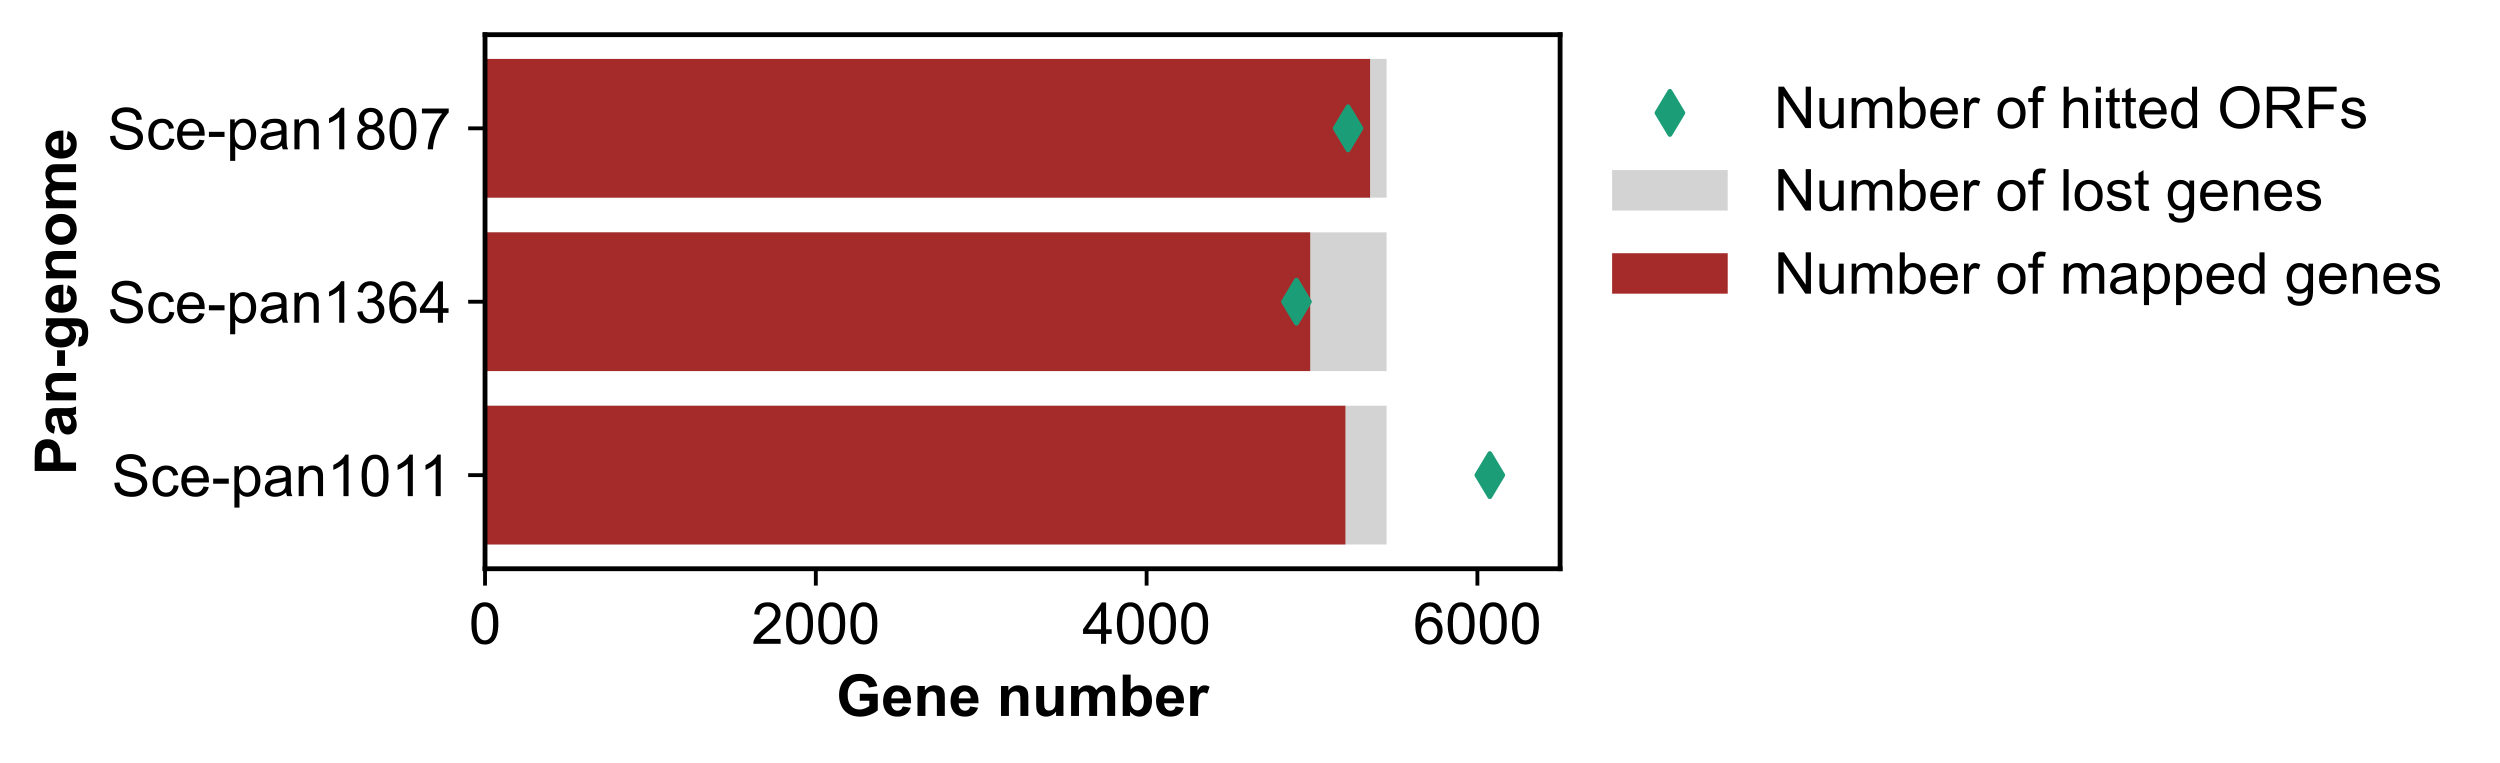
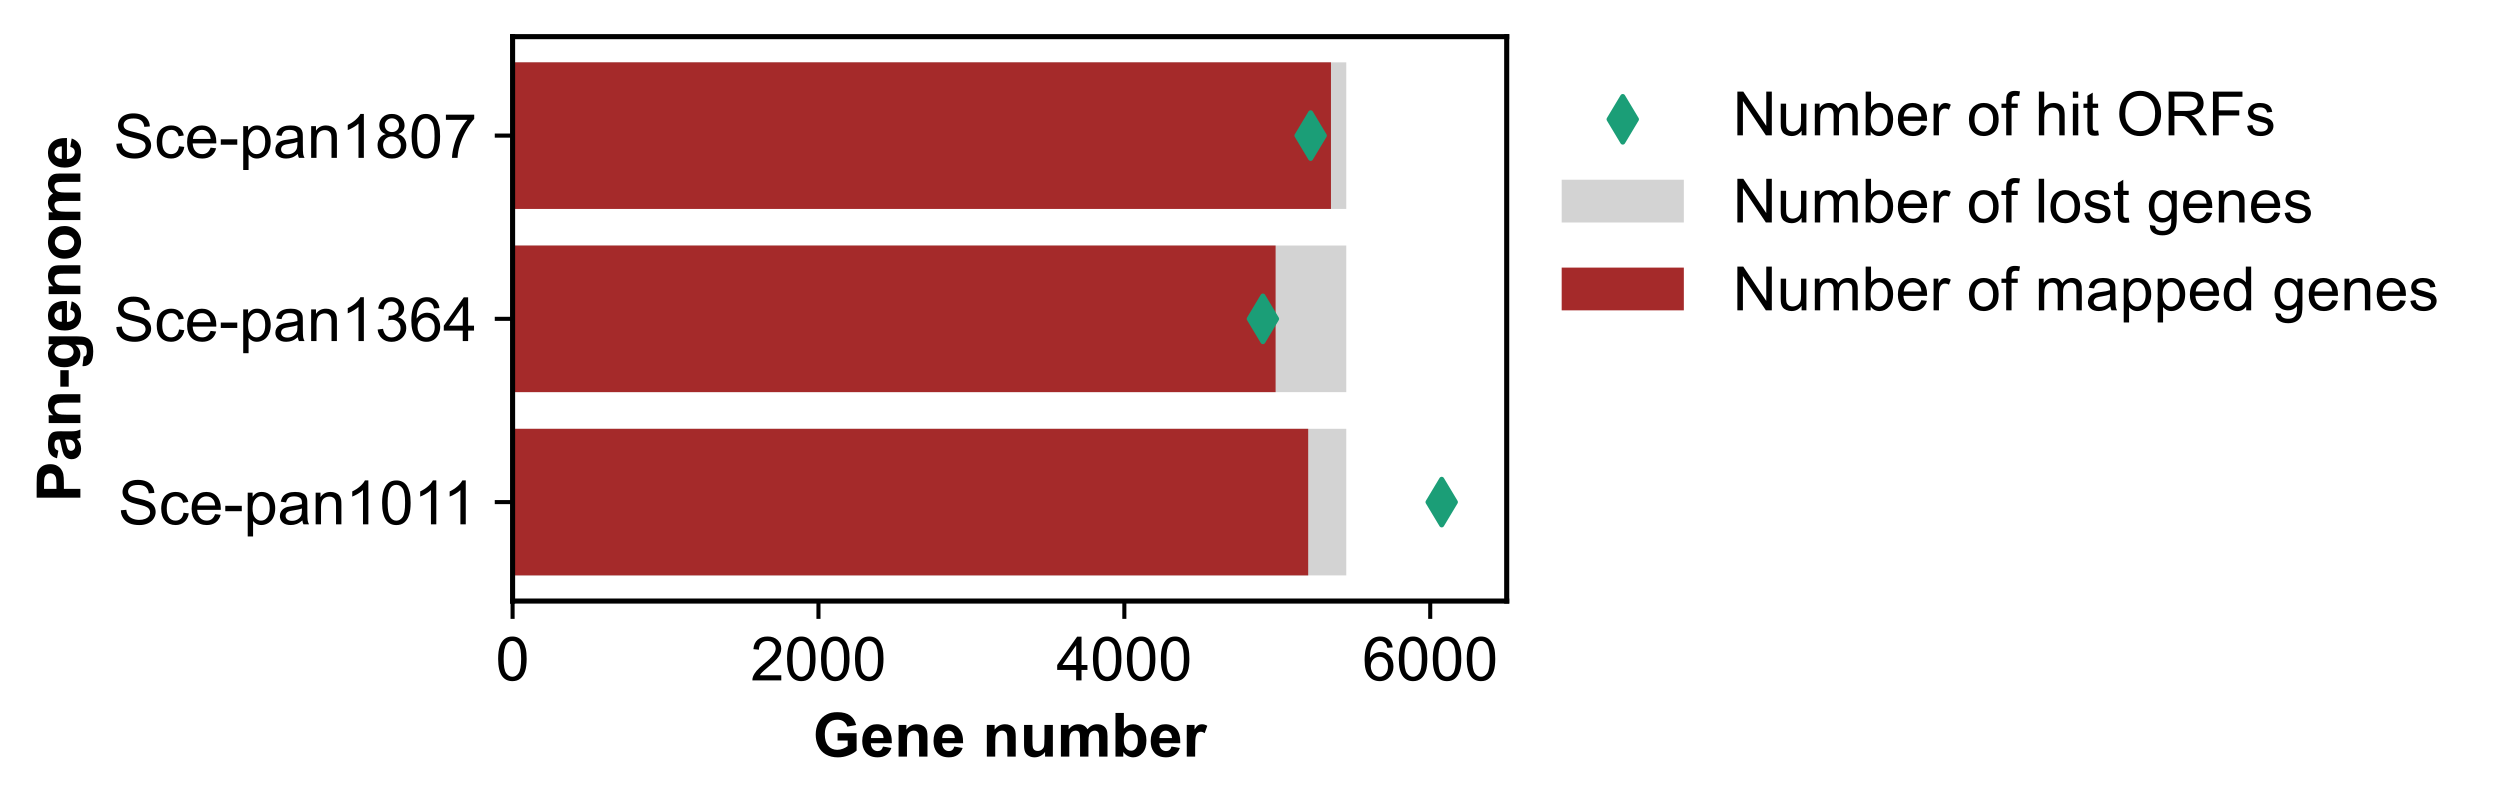
- <svg xmlns="http://www.w3.org/2000/svg" xmlns:xlink="http://www.w3.org/1999/xlink" width="519.039pt" height="158.212pt" viewBox="0 0 519.039 158.212" version="1.1">
+ <svg xmlns="http://www.w3.org/2000/svg" xmlns:xlink="http://www.w3.org/1999/xlink" width="491.139pt" height="158.212pt" viewBox="0 0 491.139 158.212" version="1.1">
  <defs>
    <style type="text/css">*{stroke-linejoin: round; stroke-linecap: butt}</style>
  </defs>
  <g id="figure_1">
    <g id="patch_1">
-       <path d="M 0 158.212  L 519.039 158.212  L 519.039 0  L 0 0  L 0 158.212  z " style="fill: none" />
+       <path d="M 0 158.212  L 491.139 158.212  L 491.139 0  L 0 0  L 0 158.212  z " style="fill: none" />
    </g>
    <g id="axes_1">
      <g id="patch_2">
-         <path d="M 100.7 118.08  L 323.9 118.08  L 323.9 7.2  L 100.7 7.2  L 100.7 118.08  z " style="fill: none" />
+         <path d="M 100.7 118.08  L 296 118.08  L 296 7.2  L 100.7 7.2  L 100.7 118.08  z " style="fill: none" />
      </g>
      <g id="patch_3">
-         <path d="M 100.7 113.04  L 287.879 113.04  L 287.879 84.24  L 100.7 84.24  z " clip-path="url(#p0bbf5c381b)" style="fill: #d3d3d3" />
+         <path d="M 100.7 113.04  L 264.482 113.04  L 264.482 84.24  L 100.7 84.24  z " clip-path="url(#pc716ee8947)" style="fill: #d3d3d3" />
      </g>
      <g id="patch_4">
-         <path d="M 100.7 77.04  L 287.879 77.04  L 287.879 48.24  L 100.7 48.24  z " clip-path="url(#p0bbf5c381b)" style="fill: #d3d3d3" />
+         <path d="M 100.7 77.04  L 264.482 77.04  L 264.482 48.24  L 100.7 48.24  z " clip-path="url(#pc716ee8947)" style="fill: #d3d3d3" />
      </g>
      <g id="patch_5">
-         <path d="M 100.7 41.04  L 287.879 41.04  L 287.879 12.24  L 100.7 12.24  z " clip-path="url(#p0bbf5c381b)" style="fill: #d3d3d3" />
+         <path d="M 100.7 41.04  L 264.482 41.04  L 264.482 12.24  L 100.7 12.24  z " clip-path="url(#pc716ee8947)" style="fill: #d3d3d3" />
      </g>
      <g id="patch_6">
-         <path d="M 100.7 113.04  L 279.329 113.04  L 279.329 84.24  L 100.7 84.24  z " clip-path="url(#p0bbf5c381b)" style="fill: #a52a2a" />
+         <path d="M 100.7 113.04  L 257 113.04  L 257 84.24  L 100.7 84.24  z " clip-path="url(#pc716ee8947)" style="fill: #a52a2a" />
      </g>
      <g id="patch_7">
-         <path d="M 100.7 77.04  L 272.015 77.04  L 272.015 48.24  L 100.7 48.24  z " clip-path="url(#p0bbf5c381b)" style="fill: #a52a2a" />
+         <path d="M 100.7 77.04  L 250.6 77.04  L 250.6 48.24  L 100.7 48.24  z " clip-path="url(#pc716ee8947)" style="fill: #a52a2a" />
      </g>
      <g id="patch_8">
-         <path d="M 100.7 41.04  L 284.445 41.04  L 284.445 12.24  L 100.7 12.24  z " clip-path="url(#p0bbf5c381b)" style="fill: #a52a2a" />
+         <path d="M 100.7 41.04  L 261.477 41.04  L 261.477 12.24  L 100.7 12.24  z " clip-path="url(#pc716ee8947)" style="fill: #a52a2a" />
      </g>
      <g id="PathCollection_1">
        <defs>
-           <path id="m06b0d32f75" d="M 0 4.472  L 2.683 0  L 0 -4.472  L -2.683 0  z " style="stroke: #1b9e77" />
+           <path id="ma9fddcd33e" d="M 0 4.472  L 2.683 0  L 0 -4.472  L -2.683 0  z " style="stroke: #1b9e77" />
        </defs>
-         <g clip-path="url(#p0bbf5c381b)">
-           <use xlink:href="#m06b0d32f75" x="309.306" y="98.64" style="fill: #1b9e77; stroke: #1b9e77" />
-           <use xlink:href="#m06b0d32f75" x="269.164" y="62.64" style="fill: #1b9e77; stroke: #1b9e77" />
-           <use xlink:href="#m06b0d32f75" x="279.878" y="26.64" style="fill: #1b9e77; stroke: #1b9e77" />
+         <g clip-path="url(#pc716ee8947)">
+           <use xlink:href="#ma9fddcd33e" x="283.23" y="98.64" style="fill: #1b9e77; stroke: #1b9e77" />
+           <use xlink:href="#ma9fddcd33e" x="248.106" y="62.64" style="fill: #1b9e77; stroke: #1b9e77" />
+           <use xlink:href="#ma9fddcd33e" x="257.481" y="26.64" style="fill: #1b9e77; stroke: #1b9e77" />
        </g>
      </g>
      <g id="matplotlib.axis_1">
        <g id="xtick_1">
          <g id="line2d_1">
            <defs>
-               <path id="m93f9a1adb8" d="M 0 0  L 0 3.5  " style="stroke: #000000; stroke-width: 0.8" />
-             </defs>
-             <g>
-               <use xlink:href="#m93f9a1adb8" x="100.7" y="118.08" style="stroke: #000000; stroke-width: 0.8" />
+               <path id="mc60a7d3831" d="M 0 0  L 0 3.5  " style="stroke: #000000; stroke-width: 0.8" />
+             </defs>
+             <g>
+               <use xlink:href="#mc60a7d3831" x="100.7" y="118.08" style="stroke: #000000; stroke-width: 0.8" />
            </g>
          </g>
          <g id="text_1">
            <g transform="translate(97.36344 133.6694) scale(0.12 -0.12)">
              <defs>
                <path id="ArialMT-30" d="M 266 2259  Q 266 3072 433 3567  Q 600 4063 929 4331  Q 1259 4600 1759 4600  Q 2128 4600 2406 4451  Q 2684 4303 2865 4023  Q 3047 3744 3150 3342  Q 3253 2941 3253 2259  Q 3253 1453 3087 958  Q 2922 463 2592 192  Q 2263 -78 1759 -78  Q 1097 -78 719 397  Q 266 969 266 2259  z M 844 2259  Q 844 1131 1108 757  Q 1372 384 1759 384  Q 2147 384 2411 759  Q 2675 1134 2675 2259  Q 2675 3391 2411 3762  Q 2147 4134 1753 4134  Q 1366 4134 1134 3806  Q 844 3388 844 2259  z " transform="scale(0.015625)" />
              </defs>
              <use xlink:href="#ArialMT-30" />
            </g>
          </g>
        </g>
        <g id="xtick_2">
          <g id="line2d_2">
            <g>
-               <use xlink:href="#m93f9a1adb8" x="169.377" y="118.08" style="stroke: #000000; stroke-width: 0.8" />
+               <use xlink:href="#mc60a7d3831" x="160.792" y="118.08" style="stroke: #000000; stroke-width: 0.8" />
            </g>
          </g>
          <g id="text_2">
-             <g transform="translate(156.0307 133.6694) scale(0.12 -0.12)">
+             <g transform="translate(147.4461 133.6694) scale(0.12 -0.12)">
              <defs>
                <path id="ArialMT-32" d="M 3222 541  L 3222 0  L 194 0  Q 188 203 259 391  Q 375 700 629 1000  Q 884 1300 1366 1694  Q 2113 2306 2375 2664  Q 2638 3022 2638 3341  Q 2638 3675 2398 3904  Q 2159 4134 1775 4134  Q 1369 4134 1125 3890  Q 881 3647 878 3216  L 300 3275  Q 359 3922 746 4261  Q 1134 4600 1788 4600  Q 2447 4600 2831 4234  Q 3216 3869 3216 3328  Q 3216 3053 3103 2787  Q 2991 2522 2730 2228  Q 2469 1934 1863 1422  Q 1356 997 1212 845  Q 1069 694 975 541  L 3222 541  z " transform="scale(0.015625)" />
              </defs>
              <use xlink:href="#ArialMT-32" />
              <use xlink:href="#ArialMT-30" x="55.615" />
              <use xlink:href="#ArialMT-30" x="111.23" />
              <use xlink:href="#ArialMT-30" x="166.846" />
            </g>
          </g>
        </g>
        <g id="xtick_3">
          <g id="line2d_3">
            <g>
-               <use xlink:href="#m93f9a1adb8" x="238.054" y="118.08" style="stroke: #000000; stroke-width: 0.8" />
+               <use xlink:href="#mc60a7d3831" x="220.885" y="118.08" style="stroke: #000000; stroke-width: 0.8" />
            </g>
          </g>
          <g id="text_3">
-             <g transform="translate(224.7076 133.6694) scale(0.12 -0.12)">
+             <g transform="translate(207.5384 133.6694) scale(0.12 -0.12)">
              <defs>
                <path id="ArialMT-34" d="M 2069 0  L 2069 1097  L 81 1097  L 81 1613  L 2172 4581  L 2631 4581  L 2631 1613  L 3250 1613  L 3250 1097  L 2631 1097  L 2631 0  L 2069 0  z M 2069 1613  L 2069 3678  L 634 1613  L 2069 1613  z " transform="scale(0.015625)" />
              </defs>
              <use xlink:href="#ArialMT-34" />
              <use xlink:href="#ArialMT-30" x="55.615" />
              <use xlink:href="#ArialMT-30" x="111.23" />
              <use xlink:href="#ArialMT-30" x="166.846" />
            </g>
          </g>
        </g>
        <g id="xtick_4">
          <g id="line2d_4">
            <g>
-               <use xlink:href="#m93f9a1adb8" x="306.731" y="118.08" style="stroke: #000000; stroke-width: 0.8" />
+               <use xlink:href="#mc60a7d3831" x="280.977" y="118.08" style="stroke: #000000; stroke-width: 0.8" />
            </g>
          </g>
          <g id="text_4">
-             <g transform="translate(293.3845 133.6694) scale(0.12 -0.12)">
+             <g transform="translate(267.6307 133.6694) scale(0.12 -0.12)">
              <defs>
                <path id="ArialMT-36" d="M 3184 3459  L 2625 3416  Q 2550 3747 2413 3897  Q 2184 4138 1850 4138  Q 1581 4138 1378 3988  Q 1113 3794 959 3422  Q 806 3050 800 2363  Q 1003 2672 1297 2822  Q 1591 2972 1913 2972  Q 2475 2972 2870 2558  Q 3266 2144 3266 1488  Q 3266 1056 3080 686  Q 2894 316 2569 119  Q 2244 -78 1831 -78  Q 1128 -78 684 439  Q 241 956 241 2144  Q 241 3472 731 4075  Q 1159 4600 1884 4600  Q 2425 4600 2770 4297  Q 3116 3994 3184 3459  z M 888 1484  Q 888 1194 1011 928  Q 1134 663 1356 523  Q 1578 384 1822 384  Q 2178 384 2434 671  Q 2691 959 2691 1453  Q 2691 1928 2437 2201  Q 2184 2475 1800 2475  Q 1419 2475 1153 2201  Q 888 1928 888 1484  z " transform="scale(0.015625)" />
              </defs>
              <use xlink:href="#ArialMT-36" />
              <use xlink:href="#ArialMT-30" x="55.615" />
              <use xlink:href="#ArialMT-30" x="111.23" />
              <use xlink:href="#ArialMT-30" x="166.846" />
            </g>
          </g>
        </g>
        <g id="text_5">
-           <g transform="translate(173.6272 148.6438) scale(0.12 -0.12)">
+           <g transform="translate(159.6772 148.6438) scale(0.12 -0.12)">
            <defs>
              <path id="Arial-BoldMT-47" d="M 2597 1684  L 2597 2456  L 4591 2456  L 4591 631  Q 4300 350 3748 136  Q 3197 -78 2631 -78  Q 1913 -78 1378 223  Q 844 525 575 1086  Q 306 1647 306 2306  Q 306 3022 606 3578  Q 906 4134 1484 4431  Q 1925 4659 2581 4659  Q 3434 4659 3914 4301  Q 4394 3944 4531 3313  L 3613 3141  Q 3516 3478 3248 3673  Q 2981 3869 2581 3869  Q 1975 3869 1617 3484  Q 1259 3100 1259 2344  Q 1259 1528 1621 1120  Q 1984 713 2572 713  Q 2863 713 3155 827  Q 3447 941 3656 1103  L 3656 1684  L 2597 1684  z " transform="scale(0.015625)" />
              <path id="Arial-BoldMT-65" d="M 2381 1056  L 3256 909  Q 3088 428 2723 176  Q 2359 -75 1813 -75  Q 947 -75 531 491  Q 203 944 203 1634  Q 203 2459 634 2926  Q 1066 3394 1725 3394  Q 2466 3394 2894 2905  Q 3322 2416 3303 1406  L 1103 1406  Q 1113 1016 1316 798  Q 1519 581 1822 581  Q 2028 581 2168 693  Q 2309 806 2381 1056  z M 2431 1944  Q 2422 2325 2234 2523  Q 2047 2722 1778 2722  Q 1491 2722 1303 2513  Q 1116 2303 1119 1944  L 2431 1944  z " transform="scale(0.015625)" />
              <path id="Arial-BoldMT-6e" d="M 3478 0  L 2600 0  L 2600 1694  Q 2600 2231 2544 2389  Q 2488 2547 2361 2634  Q 2234 2722 2056 2722  Q 1828 2722 1647 2597  Q 1466 2472 1398 2265  Q 1331 2059 1331 1503  L 1331 0  L 453 0  L 453 3319  L 1269 3319  L 1269 2831  Q 1703 3394 2363 3394  Q 2653 3394 2893 3289  Q 3134 3184 3257 3021  Q 3381 2859 3429 2653  Q 3478 2447 3478 2063  L 3478 0  z " transform="scale(0.015625)" />
              <path id="Arial-BoldMT-20" transform="scale(0.015625)" />
              <path id="Arial-BoldMT-75" d="M 2644 0  L 2644 497  Q 2463 231 2167 78  Q 1872 -75 1544 -75  Q 1209 -75 943 72  Q 678 219 559 484  Q 441 750 441 1219  L 441 3319  L 1319 3319  L 1319 1794  Q 1319 1094 1367 936  Q 1416 778 1544 686  Q 1672 594 1869 594  Q 2094 594 2272 717  Q 2450 841 2515 1023  Q 2581 1206 2581 1919  L 2581 3319  L 3459 3319  L 3459 0  L 2644 0  z " transform="scale(0.015625)" />
              <path id="Arial-BoldMT-6d" d="M 394 3319  L 1203 3319  L 1203 2866  Q 1638 3394 2238 3394  Q 2556 3394 2790 3262  Q 3025 3131 3175 2866  Q 3394 3131 3647 3262  Q 3900 3394 4188 3394  Q 4553 3394 4806 3245  Q 5059 3097 5184 2809  Q 5275 2597 5275 2122  L 5275 0  L 4397 0  L 4397 1897  Q 4397 2391 4306 2534  Q 4184 2722 3931 2722  Q 3747 2722 3584 2609  Q 3422 2497 3350 2280  Q 3278 2063 3278 1594  L 3278 0  L 2400 0  L 2400 1819  Q 2400 2303 2353 2443  Q 2306 2584 2207 2653  Q 2109 2722 1941 2722  Q 1738 2722 1575 2612  Q 1413 2503 1342 2297  Q 1272 2091 1272 1613  L 1272 0  L 394 0  L 394 3319  z " transform="scale(0.015625)" />
              <path id="Arial-BoldMT-62" d="M 422 0  L 422 4581  L 1300 4581  L 1300 2931  Q 1706 3394 2263 3394  Q 2869 3394 3266 2955  Q 3663 2516 3663 1694  Q 3663 844 3258 384  Q 2853 -75 2275 -75  Q 1991 -75 1714 67  Q 1438 209 1238 488  L 1238 0  L 422 0  z M 1294 1731  Q 1294 1216 1456 969  Q 1684 619 2063 619  Q 2353 619 2558 867  Q 2763 1116 2763 1650  Q 2763 2219 2556 2470  Q 2350 2722 2028 2722  Q 1713 2722 1503 2476  Q 1294 2231 1294 1731  z " transform="scale(0.015625)" />
              <path id="Arial-BoldMT-72" d="M 1300 0  L 422 0  L 422 3319  L 1238 3319  L 1238 2847  Q 1447 3181 1614 3287  Q 1781 3394 1994 3394  Q 2294 3394 2572 3228  L 2300 2463  Q 2078 2606 1888 2606  Q 1703 2606 1575 2504  Q 1447 2403 1373 2137  Q 1300 1872 1300 1025  L 1300 0  z " transform="scale(0.015625)" />
            </defs>
            <use xlink:href="#Arial-BoldMT-47" />
            <use xlink:href="#Arial-BoldMT-65" x="77.783" />
            <use xlink:href="#Arial-BoldMT-6e" x="133.398" />
            <use xlink:href="#Arial-BoldMT-65" x="194.482" />
            <use xlink:href="#Arial-BoldMT-20" x="250.098" />
            <use xlink:href="#Arial-BoldMT-6e" x="277.881" />
            <use xlink:href="#Arial-BoldMT-75" x="338.965" />
            <use xlink:href="#Arial-BoldMT-6d" x="400.049" />
            <use xlink:href="#Arial-BoldMT-62" x="488.965" />
            <use xlink:href="#Arial-BoldMT-65" x="550.049" />
            <use xlink:href="#Arial-BoldMT-72" x="605.664" />
          </g>
        </g>
      </g>
      <g id="matplotlib.axis_2">
        <g id="ytick_1">
          <g id="line2d_5">
            <defs>
-               <path id="m683a2a1d9f" d="M 0 0  L -3.5 0  " style="stroke: #000000; stroke-width: 0.8" />
-             </defs>
-             <g>
-               <use xlink:href="#m683a2a1d9f" x="100.7" y="98.64" style="stroke: #000000; stroke-width: 0.8" />
+               <path id="m2c10c59f82" d="M 0 0  L -3.5 0  " style="stroke: #000000; stroke-width: 0.8" />
+             </defs>
+             <g>
+               <use xlink:href="#m2c10c59f82" x="100.7" y="98.64" style="stroke: #000000; stroke-width: 0.8" />
            </g>
          </g>
          <g id="text_6">
            <g transform="translate(23.2 103.0078) scale(0.12 -0.12)">
              <defs>
                <path id="ArialMT-53" d="M 288 1472  L 859 1522  Q 900 1178 1048 958  Q 1197 738 1509 602  Q 1822 466 2213 466  Q 2559 466 2825 569  Q 3091 672 3220 851  Q 3350 1031 3350 1244  Q 3350 1459 3225 1620  Q 3100 1781 2813 1891  Q 2628 1963 1997 2114  Q 1366 2266 1113 2400  Q 784 2572 623 2826  Q 463 3081 463 3397  Q 463 3744 659 4045  Q 856 4347 1234 4503  Q 1613 4659 2075 4659  Q 2584 4659 2973 4495  Q 3363 4331 3572 4012  Q 3781 3694 3797 3291  L 3216 3247  Q 3169 3681 2898 3903  Q 2628 4125 2100 4125  Q 1550 4125 1298 3923  Q 1047 3722 1047 3438  Q 1047 3191 1225 3031  Q 1400 2872 2139 2705  Q 2878 2538 3153 2413  Q 3553 2228 3743 1945  Q 3934 1663 3934 1294  Q 3934 928 3725 604  Q 3516 281 3123 101  Q 2731 -78 2241 -78  Q 1619 -78 1198 103  Q 778 284 539 648  Q 300 1013 288 1472  z " transform="scale(0.015625)" />
                <path id="ArialMT-63" d="M 2588 1216  L 3141 1144  Q 3050 572 2676 248  Q 2303 -75 1759 -75  Q 1078 -75 664 370  Q 250 816 250 1647  Q 250 2184 428 2587  Q 606 2991 970 3192  Q 1334 3394 1763 3394  Q 2303 3394 2647 3120  Q 2991 2847 3088 2344  L 2541 2259  Q 2463 2594 2264 2762  Q 2066 2931 1784 2931  Q 1359 2931 1093 2626  Q 828 2322 828 1663  Q 828 994 1084 691  Q 1341 388 1753 388  Q 2084 388 2306 591  Q 2528 794 2588 1216  z " transform="scale(0.015625)" />
                <path id="ArialMT-65" d="M 2694 1069  L 3275 997  Q 3138 488 2766 206  Q 2394 -75 1816 -75  Q 1088 -75 661 373  Q 234 822 234 1631  Q 234 2469 665 2931  Q 1097 3394 1784 3394  Q 2450 3394 2872 2941  Q 3294 2488 3294 1666  Q 3294 1616 3291 1516  L 816 1516  Q 847 969 1125 678  Q 1403 388 1819 388  Q 2128 388 2347 550  Q 2566 713 2694 1069  z M 847 1978  L 2700 1978  Q 2663 2397 2488 2606  Q 2219 2931 1791 2931  Q 1403 2931 1139 2672  Q 875 2413 847 1978  z " transform="scale(0.015625)" />
                <path id="ArialMT-2d" d="M 203 1375  L 203 1941  L 1931 1941  L 1931 1375  L 203 1375  z " transform="scale(0.015625)" />
                <path id="ArialMT-70" d="M 422 -1272  L 422 3319  L 934 3319  L 934 2888  Q 1116 3141 1344 3267  Q 1572 3394 1897 3394  Q 2322 3394 2647 3175  Q 2972 2956 3137 2557  Q 3303 2159 3303 1684  Q 3303 1175 3120 767  Q 2938 359 2589 142  Q 2241 -75 1856 -75  Q 1575 -75 1351 44  Q 1128 163 984 344  L 984 -1272  L 422 -1272  z M 931 1641  Q 931 1000 1190 694  Q 1450 388 1819 388  Q 2194 388 2461 705  Q 2728 1022 2728 1688  Q 2728 2322 2467 2637  Q 2206 2953 1844 2953  Q 1484 2953 1207 2617  Q 931 2281 931 1641  z " transform="scale(0.015625)" />
                <path id="ArialMT-61" d="M 2588 409  Q 2275 144 1986 34  Q 1697 -75 1366 -75  Q 819 -75 525 192  Q 231 459 231 875  Q 231 1119 342 1320  Q 453 1522 633 1644  Q 813 1766 1038 1828  Q 1203 1872 1538 1913  Q 2219 1994 2541 2106  Q 2544 2222 2544 2253  Q 2544 2597 2384 2738  Q 2169 2928 1744 2928  Q 1347 2928 1158 2789  Q 969 2650 878 2297  L 328 2372  Q 403 2725 575 2942  Q 747 3159 1072 3276  Q 1397 3394 1825 3394  Q 2250 3394 2515 3294  Q 2781 3194 2906 3042  Q 3031 2891 3081 2659  Q 3109 2516 3109 2141  L 3109 1391  Q 3109 606 3145 398  Q 3181 191 3288 0  L 2700 0  Q 2613 175 2588 409  z M 2541 1666  Q 2234 1541 1622 1453  Q 1275 1403 1131 1340  Q 988 1278 909 1158  Q 831 1038 831 891  Q 831 666 1001 516  Q 1172 366 1500 366  Q 1825 366 2078 508  Q 2331 650 2450 897  Q 2541 1088 2541 1459  L 2541 1666  z " transform="scale(0.015625)" />
                <path id="ArialMT-6e" d="M 422 0  L 422 3319  L 928 3319  L 928 2847  Q 1294 3394 1984 3394  Q 2284 3394 2536 3286  Q 2788 3178 2913 3003  Q 3038 2828 3088 2588  Q 3119 2431 3119 2041  L 3119 0  L 2556 0  L 2556 2019  Q 2556 2363 2490 2533  Q 2425 2703 2258 2804  Q 2091 2906 1866 2906  Q 1506 2906 1245 2678  Q 984 2450 984 1813  L 984 0  L 422 0  z " transform="scale(0.015625)" />
                <path id="ArialMT-31" d="M 2384 0  L 1822 0  L 1822 3584  Q 1619 3391 1289 3197  Q 959 3003 697 2906  L 697 3450  Q 1169 3672 1522 3987  Q 1875 4303 2022 4600  L 2384 4600  L 2384 0  z " transform="scale(0.015625)" />
              </defs>
              <use xlink:href="#ArialMT-53" />
              <use xlink:href="#ArialMT-63" x="66.699" />
              <use xlink:href="#ArialMT-65" x="116.699" />
              <use xlink:href="#ArialMT-2d" x="172.314" />
              <use xlink:href="#ArialMT-70" x="205.615" />
              <use xlink:href="#ArialMT-61" x="261.23" />
              <use xlink:href="#ArialMT-6e" x="316.846" />
              <use xlink:href="#ArialMT-31" x="372.461" />
              <use xlink:href="#ArialMT-30" x="428.076" />
              <use xlink:href="#ArialMT-31" x="483.691" />
              <use xlink:href="#ArialMT-31" x="531.932" />
            </g>
          </g>
        </g>
        <g id="ytick_2">
          <g id="line2d_6">
            <g>
-               <use xlink:href="#m683a2a1d9f" x="100.7" y="62.64" style="stroke: #000000; stroke-width: 0.8" />
+               <use xlink:href="#m2c10c59f82" x="100.7" y="62.64" style="stroke: #000000; stroke-width: 0.8" />
            </g>
          </g>
          <g id="text_7">
            <g transform="translate(22.315 67.00781) scale(0.12 -0.12)">
              <defs>
                <path id="ArialMT-33" d="M 269 1209  L 831 1284  Q 928 806 1161 595  Q 1394 384 1728 384  Q 2125 384 2398 659  Q 2672 934 2672 1341  Q 2672 1728 2419 1979  Q 2166 2231 1775 2231  Q 1616 2231 1378 2169  L 1441 2663  Q 1497 2656 1531 2656  Q 1891 2656 2178 2843  Q 2466 3031 2466 3422  Q 2466 3731 2256 3934  Q 2047 4138 1716 4138  Q 1388 4138 1169 3931  Q 950 3725 888 3313  L 325 3413  Q 428 3978 793 4289  Q 1159 4600 1703 4600  Q 2078 4600 2393 4439  Q 2709 4278 2876 4000  Q 3044 3722 3044 3409  Q 3044 3113 2884 2869  Q 2725 2625 2413 2481  Q 2819 2388 3044 2092  Q 3269 1797 3269 1353  Q 3269 753 2831 336  Q 2394 -81 1725 -81  Q 1122 -81 723 278  Q 325 638 269 1209  z " transform="scale(0.015625)" />
              </defs>
              <use xlink:href="#ArialMT-53" />
              <use xlink:href="#ArialMT-63" x="66.699" />
              <use xlink:href="#ArialMT-65" x="116.699" />
              <use xlink:href="#ArialMT-2d" x="172.314" />
              <use xlink:href="#ArialMT-70" x="205.615" />
              <use xlink:href="#ArialMT-61" x="261.23" />
              <use xlink:href="#ArialMT-6e" x="316.846" />
              <use xlink:href="#ArialMT-31" x="372.461" />
              <use xlink:href="#ArialMT-33" x="428.076" />
              <use xlink:href="#ArialMT-36" x="483.691" />
              <use xlink:href="#ArialMT-34" x="539.307" />
            </g>
          </g>
        </g>
        <g id="ytick_3">
          <g id="line2d_7">
            <g>
-               <use xlink:href="#m683a2a1d9f" x="100.7" y="26.64" style="stroke: #000000; stroke-width: 0.8" />
+               <use xlink:href="#m2c10c59f82" x="100.7" y="26.64" style="stroke: #000000; stroke-width: 0.8" />
            </g>
          </g>
          <g id="text_8">
            <g transform="translate(22.315 31.00781) scale(0.12 -0.12)">
              <defs>
                <path id="ArialMT-38" d="M 1131 2484  Q 781 2613 612 2850  Q 444 3088 444 3419  Q 444 3919 803 4259  Q 1163 4600 1759 4600  Q 2359 4600 2725 4251  Q 3091 3903 3091 3403  Q 3091 3084 2923 2848  Q 2756 2613 2416 2484  Q 2838 2347 3058 2040  Q 3278 1734 3278 1309  Q 3278 722 2862 322  Q 2447 -78 1769 -78  Q 1091 -78 675 323  Q 259 725 259 1325  Q 259 1772 486 2073  Q 713 2375 1131 2484  z M 1019 3438  Q 1019 3113 1228 2906  Q 1438 2700 1772 2700  Q 2097 2700 2305 2904  Q 2513 3109 2513 3406  Q 2513 3716 2298 3927  Q 2084 4138 1766 4138  Q 1444 4138 1231 3931  Q 1019 3725 1019 3438  z M 838 1322  Q 838 1081 952 856  Q 1066 631 1291 507  Q 1516 384 1775 384  Q 2178 384 2440 643  Q 2703 903 2703 1303  Q 2703 1709 2433 1975  Q 2163 2241 1756 2241  Q 1359 2241 1098 1978  Q 838 1716 838 1322  z " transform="scale(0.015625)" />
                <path id="ArialMT-37" d="M 303 3981  L 303 4522  L 3269 4522  L 3269 4084  Q 2831 3619 2401 2847  Q 1972 2075 1738 1259  Q 1569 684 1522 0  L 944 0  Q 953 541 1156 1306  Q 1359 2072 1739 2783  Q 2119 3494 2547 3981  L 303 3981  z " transform="scale(0.015625)" />
              </defs>
              <use xlink:href="#ArialMT-53" />
              <use xlink:href="#ArialMT-63" x="66.699" />
              <use xlink:href="#ArialMT-65" x="116.699" />
              <use xlink:href="#ArialMT-2d" x="172.314" />
              <use xlink:href="#ArialMT-70" x="205.615" />
              <use xlink:href="#ArialMT-61" x="261.23" />
              <use xlink:href="#ArialMT-6e" x="316.846" />
              <use xlink:href="#ArialMT-31" x="372.461" />
              <use xlink:href="#ArialMT-38" x="428.076" />
              <use xlink:href="#ArialMT-30" x="483.691" />
              <use xlink:href="#ArialMT-37" x="539.307" />
            </g>
          </g>
        </g>
        <g id="text_9">
          <g transform="translate(15.78937 98.64375) rotate(-90) scale(0.12 -0.12)">
            <defs>
              <path id="Arial-BoldMT-50" d="M 466 0  L 466 4581  L 1950 4581  Q 2794 4581 3050 4513  Q 3444 4409 3709 4064  Q 3975 3719 3975 3172  Q 3975 2750 3822 2462  Q 3669 2175 3433 2011  Q 3197 1847 2953 1794  Q 2622 1728 1994 1728  L 1391 1728  L 1391 0  L 466 0  z M 1391 3806  L 1391 2506  L 1897 2506  Q 2444 2506 2628 2578  Q 2813 2650 2917 2803  Q 3022 2956 3022 3159  Q 3022 3409 2875 3571  Q 2728 3734 2503 3775  Q 2338 3806 1838 3806  L 1391 3806  z " transform="scale(0.015625)" />
              <path id="Arial-BoldMT-61" d="M 1116 2306  L 319 2450  Q 453 2931 781 3162  Q 1109 3394 1756 3394  Q 2344 3394 2631 3255  Q 2919 3116 3036 2902  Q 3153 2688 3153 2116  L 3144 1091  Q 3144 653 3186 445  Q 3228 238 3344 0  L 2475 0  Q 2441 88 2391 259  Q 2369 338 2359 363  Q 2134 144 1878 34  Q 1622 -75 1331 -75  Q 819 -75 523 203  Q 228 481 228 906  Q 228 1188 362 1408  Q 497 1628 739 1745  Q 981 1863 1438 1950  Q 2053 2066 2291 2166  L 2291 2253  Q 2291 2506 2166 2614  Q 2041 2722 1694 2722  Q 1459 2722 1328 2630  Q 1197 2538 1116 2306  z M 2291 1594  Q 2122 1538 1756 1459  Q 1391 1381 1278 1306  Q 1106 1184 1106 997  Q 1106 813 1243 678  Q 1381 544 1594 544  Q 1831 544 2047 700  Q 2206 819 2256 991  Q 2291 1103 2291 1419  L 2291 1594  z " transform="scale(0.015625)" />
              <path id="Arial-BoldMT-2d" d="M 359 1222  L 359 2100  L 2084 2100  L 2084 1222  L 359 1222  z " transform="scale(0.015625)" />
              <path id="Arial-BoldMT-67" d="M 378 -219  L 1381 -341  Q 1406 -516 1497 -581  Q 1622 -675 1891 -675  Q 2234 -675 2406 -572  Q 2522 -503 2581 -350  Q 2622 -241 2622 53  L 2622 538  Q 2228 0 1628 0  Q 959 0 569 566  Q 263 1013 263 1678  Q 263 2513 664 2953  Q 1066 3394 1663 3394  Q 2278 3394 2678 2853  L 2678 3319  L 3500 3319  L 3500 341  Q 3500 -247 3403 -537  Q 3306 -828 3131 -993  Q 2956 -1159 2664 -1253  Q 2372 -1347 1925 -1347  Q 1081 -1347 728 -1058  Q 375 -769 375 -325  Q 375 -281 378 -219  z M 1163 1728  Q 1163 1200 1367 954  Q 1572 709 1872 709  Q 2194 709 2416 961  Q 2638 1213 2638 1706  Q 2638 2222 2425 2472  Q 2213 2722 1888 2722  Q 1572 2722 1367 2476  Q 1163 2231 1163 1728  z " transform="scale(0.015625)" />
              <path id="Arial-BoldMT-6f" d="M 256 1706  Q 256 2144 472 2553  Q 688 2963 1083 3178  Q 1478 3394 1966 3394  Q 2719 3394 3200 2905  Q 3681 2416 3681 1669  Q 3681 916 3195 420  Q 2709 -75 1972 -75  Q 1516 -75 1102 131  Q 688 338 472 736  Q 256 1134 256 1706  z M 1156 1659  Q 1156 1166 1390 903  Q 1625 641 1969 641  Q 2313 641 2545 903  Q 2778 1166 2778 1666  Q 2778 2153 2545 2415  Q 2313 2678 1969 2678  Q 1625 2678 1390 2415  Q 1156 2153 1156 1659  z " transform="scale(0.015625)" />
            </defs>
            <use xlink:href="#Arial-BoldMT-50" />
            <use xlink:href="#Arial-BoldMT-61" x="66.699" />
            <use xlink:href="#Arial-BoldMT-6e" x="122.314" />
            <use xlink:href="#Arial-BoldMT-2d" x="183.398" />
            <use xlink:href="#Arial-BoldMT-67" x="216.699" />
            <use xlink:href="#Arial-BoldMT-65" x="277.783" />
            <use xlink:href="#Arial-BoldMT-6e" x="333.398" />
            <use xlink:href="#Arial-BoldMT-6f" x="394.482" />
            <use xlink:href="#Arial-BoldMT-6d" x="455.566" />
            <use xlink:href="#Arial-BoldMT-65" x="544.482" />
          </g>
        </g>
      </g>
      <g id="patch_9">
        <path d="M 100.7 118.08  L 100.7 7.2  " style="fill: none; stroke: #000000; stroke-linejoin: miter; stroke-linecap: square" />
      </g>
      <g id="patch_10">
-         <path d="M 323.9 118.08  L 323.9 7.2  " style="fill: none; stroke: #000000; stroke-linejoin: miter; stroke-linecap: square" />
+         <path d="M 296 118.08  L 296 7.2  " style="fill: none; stroke: #000000; stroke-linejoin: miter; stroke-linecap: square" />
      </g>
      <g id="patch_11">
-         <path d="M 100.7 118.08  L 323.9 118.08  " style="fill: none; stroke: #000000; stroke-linejoin: miter; stroke-linecap: square" />
+         <path d="M 100.7 118.08  L 296 118.08  " style="fill: none; stroke: #000000; stroke-linejoin: miter; stroke-linecap: square" />
      </g>
      <g id="patch_12">
-         <path d="M 100.7 7.2  L 323.9 7.2  " style="fill: none; stroke: #000000; stroke-linejoin: miter; stroke-linecap: square" />
+         <path d="M 100.7 7.2  L 296 7.2  " style="fill: none; stroke: #000000; stroke-linejoin: miter; stroke-linecap: square" />
      </g>
      <g id="legend_1">
        <g id="PathCollection_2">
          <g>
-             <use xlink:href="#m06b0d32f75" x="346.7" y="23.439" style="fill: #1b9e77; stroke: #1b9e77" />
+             <use xlink:href="#ma9fddcd33e" x="318.8" y="23.439" style="fill: #1b9e77; stroke: #1b9e77" />
          </g>
        </g>
        <g id="text_10">
-           <g transform="translate(368.3 26.58938) scale(0.12 -0.12)">
+           <g transform="translate(340.4 26.58938) scale(0.12 -0.12)">
            <defs>
              <path id="ArialMT-4e" d="M 488 0  L 488 4581  L 1109 4581  L 3516 984  L 3516 4581  L 4097 4581  L 4097 0  L 3475 0  L 1069 3600  L 1069 0  L 488 0  z " transform="scale(0.015625)" />
              <path id="ArialMT-75" d="M 2597 0  L 2597 488  Q 2209 -75 1544 -75  Q 1250 -75 995 37  Q 741 150 617 320  Q 494 491 444 738  Q 409 903 409 1263  L 409 3319  L 972 3319  L 972 1478  Q 972 1038 1006 884  Q 1059 663 1231 536  Q 1403 409 1656 409  Q 1909 409 2131 539  Q 2353 669 2445 892  Q 2538 1116 2538 1541  L 2538 3319  L 3100 3319  L 3100 0  L 2597 0  z " transform="scale(0.015625)" />
              <path id="ArialMT-6d" d="M 422 0  L 422 3319  L 925 3319  L 925 2853  Q 1081 3097 1340 3245  Q 1600 3394 1931 3394  Q 2300 3394 2536 3241  Q 2772 3088 2869 2813  Q 3263 3394 3894 3394  Q 4388 3394 4653 3120  Q 4919 2847 4919 2278  L 4919 0  L 4359 0  L 4359 2091  Q 4359 2428 4304 2576  Q 4250 2725 4106 2815  Q 3963 2906 3769 2906  Q 3419 2906 3187 2673  Q 2956 2441 2956 1928  L 2956 0  L 2394 0  L 2394 2156  Q 2394 2531 2256 2718  Q 2119 2906 1806 2906  Q 1569 2906 1367 2781  Q 1166 2656 1075 2415  Q 984 2175 984 1722  L 984 0  L 422 0  z " transform="scale(0.015625)" />
              <path id="ArialMT-62" d="M 941 0  L 419 0  L 419 4581  L 981 4581  L 981 2947  Q 1338 3394 1891 3394  Q 2197 3394 2470 3270  Q 2744 3147 2920 2923  Q 3097 2700 3197 2384  Q 3297 2069 3297 1709  Q 3297 856 2875 390  Q 2453 -75 1863 -75  Q 1275 -75 941 416  L 941 0  z M 934 1684  Q 934 1088 1097 822  Q 1363 388 1816 388  Q 2184 388 2453 708  Q 2722 1028 2722 1663  Q 2722 2313 2464 2622  Q 2206 2931 1841 2931  Q 1472 2931 1203 2611  Q 934 2291 934 1684  z " transform="scale(0.015625)" />
              <path id="ArialMT-72" d="M 416 0  L 416 3319  L 922 3319  L 922 2816  Q 1116 3169 1280 3281  Q 1444 3394 1641 3394  Q 1925 3394 2219 3213  L 2025 2691  Q 1819 2813 1613 2813  Q 1428 2813 1281 2702  Q 1134 2591 1072 2394  Q 978 2094 978 1738  L 978 0  L 416 0  z " transform="scale(0.015625)" />
              <path id="ArialMT-20" transform="scale(0.015625)" />
              <path id="ArialMT-6f" d="M 213 1659  Q 213 2581 725 3025  Q 1153 3394 1769 3394  Q 2453 3394 2887 2945  Q 3322 2497 3322 1706  Q 3322 1066 3130 698  Q 2938 331 2570 128  Q 2203 -75 1769 -75  Q 1072 -75 642 372  Q 213 819 213 1659  z M 791 1659  Q 791 1022 1069 705  Q 1347 388 1769 388  Q 2188 388 2466 706  Q 2744 1025 2744 1678  Q 2744 2294 2464 2611  Q 2184 2928 1769 2928  Q 1347 2928 1069 2612  Q 791 2297 791 1659  z " transform="scale(0.015625)" />
              <path id="ArialMT-66" d="M 556 0  L 556 2881  L 59 2881  L 59 3319  L 556 3319  L 556 3672  Q 556 4006 616 4169  Q 697 4388 901 4523  Q 1106 4659 1475 4659  Q 1713 4659 2000 4603  L 1916 4113  Q 1741 4144 1584 4144  Q 1328 4144 1222 4034  Q 1116 3925 1116 3625  L 1116 3319  L 1763 3319  L 1763 2881  L 1116 2881  L 1116 0  L 556 0  z " transform="scale(0.015625)" />
              <path id="ArialMT-68" d="M 422 0  L 422 4581  L 984 4581  L 984 2938  Q 1378 3394 1978 3394  Q 2347 3394 2619 3248  Q 2891 3103 3008 2847  Q 3125 2591 3125 2103  L 3125 0  L 2563 0  L 2563 2103  Q 2563 2525 2380 2717  Q 2197 2909 1863 2909  Q 1613 2909 1392 2779  Q 1172 2650 1078 2428  Q 984 2206 984 1816  L 984 0  L 422 0  z " transform="scale(0.015625)" />
              <path id="ArialMT-69" d="M 425 3934  L 425 4581  L 988 4581  L 988 3934  L 425 3934  z M 425 0  L 425 3319  L 988 3319  L 988 0  L 425 0  z " transform="scale(0.015625)" />
              <path id="ArialMT-74" d="M 1650 503  L 1731 6  Q 1494 -44 1306 -44  Q 1000 -44 831 53  Q 663 150 594 308  Q 525 466 525 972  L 525 2881  L 113 2881  L 113 3319  L 525 3319  L 525 4141  L 1084 4478  L 1084 3319  L 1650 3319  L 1650 2881  L 1084 2881  L 1084 941  Q 1084 700 1114 631  Q 1144 563 1211 522  Q 1278 481 1403 481  Q 1497 481 1650 503  z " transform="scale(0.015625)" />
-               <path id="ArialMT-64" d="M 2575 0  L 2575 419  Q 2259 -75 1647 -75  Q 1250 -75 917 144  Q 584 363 401 755  Q 219 1147 219 1656  Q 219 2153 384 2558  Q 550 2963 881 3178  Q 1213 3394 1622 3394  Q 1922 3394 2156 3267  Q 2391 3141 2538 2938  L 2538 4581  L 3097 4581  L 3097 0  L 2575 0  z M 797 1656  Q 797 1019 1065 703  Q 1334 388 1700 388  Q 2069 388 2326 689  Q 2584 991 2584 1609  Q 2584 2291 2321 2609  Q 2059 2928 1675 2928  Q 1300 2928 1048 2622  Q 797 2316 797 1656  z " transform="scale(0.015625)" />
              <path id="ArialMT-4f" d="M 309 2231  Q 309 3372 921 4017  Q 1534 4663 2503 4663  Q 3138 4663 3647 4359  Q 4156 4056 4423 3514  Q 4691 2972 4691 2284  Q 4691 1588 4409 1038  Q 4128 488 3612 205  Q 3097 -78 2500 -78  Q 1853 -78 1343 234  Q 834 547 571 1087  Q 309 1628 309 2231  z M 934 2222  Q 934 1394 1379 917  Q 1825 441 2497 441  Q 3181 441 3623 922  Q 4066 1403 4066 2288  Q 4066 2847 3877 3264  Q 3688 3681 3323 3911  Q 2959 4141 2506 4141  Q 1863 4141 1398 3698  Q 934 3256 934 2222  z " transform="scale(0.015625)" />
              <path id="ArialMT-52" d="M 503 0  L 503 4581  L 2534 4581  Q 3147 4581 3465 4457  Q 3784 4334 3975 4021  Q 4166 3709 4166 3331  Q 4166 2844 3850 2509  Q 3534 2175 2875 2084  Q 3116 1969 3241 1856  Q 3506 1613 3744 1247  L 4541 0  L 3778 0  L 3172 953  Q 2906 1366 2734 1584  Q 2563 1803 2427 1890  Q 2291 1978 2150 2013  Q 2047 2034 1813 2034  L 1109 2034  L 1109 0  L 503 0  z M 1109 2559  L 2413 2559  Q 2828 2559 3062 2645  Q 3297 2731 3419 2920  Q 3541 3109 3541 3331  Q 3541 3656 3305 3865  Q 3069 4075 2559 4075  L 1109 4075  L 1109 2559  z " transform="scale(0.015625)" />
              <path id="ArialMT-46" d="M 525 0  L 525 4581  L 3616 4581  L 3616 4041  L 1131 4041  L 1131 2622  L 3281 2622  L 3281 2081  L 1131 2081  L 1131 0  L 525 0  z " transform="scale(0.015625)" />
              <path id="ArialMT-73" d="M 197 991  L 753 1078  Q 800 744 1014 566  Q 1228 388 1613 388  Q 2000 388 2187 545  Q 2375 703 2375 916  Q 2375 1106 2209 1216  Q 2094 1291 1634 1406  Q 1016 1563 777 1677  Q 538 1791 414 1992  Q 291 2194 291 2438  Q 291 2659 392 2848  Q 494 3038 669 3163  Q 800 3259 1026 3326  Q 1253 3394 1513 3394  Q 1903 3394 2198 3281  Q 2494 3169 2634 2976  Q 2775 2784 2828 2463  L 2278 2388  Q 2241 2644 2061 2787  Q 1881 2931 1553 2931  Q 1166 2931 1000 2803  Q 834 2675 834 2503  Q 834 2394 903 2306  Q 972 2216 1119 2156  Q 1203 2125 1616 2013  Q 2213 1853 2448 1751  Q 2684 1650 2818 1456  Q 2953 1263 2953 975  Q 2953 694 2789 445  Q 2625 197 2315 61  Q 2006 -75 1616 -75  Q 969 -75 630 194  Q 291 463 197 991  z " transform="scale(0.015625)" />
            </defs>
            <use xlink:href="#ArialMT-4e" />
            <use xlink:href="#ArialMT-75" x="72.217" />
            <use xlink:href="#ArialMT-6d" x="127.832" />
            <use xlink:href="#ArialMT-62" x="211.133" />
            <use xlink:href="#ArialMT-65" x="266.748" />
            <use xlink:href="#ArialMT-72" x="322.363" />
            <use xlink:href="#ArialMT-20" x="355.664" />
            <use xlink:href="#ArialMT-6f" x="383.447" />
            <use xlink:href="#ArialMT-66" x="439.062" />
            <use xlink:href="#ArialMT-20" x="466.846" />
            <use xlink:href="#ArialMT-68" x="494.629" />
            <use xlink:href="#ArialMT-69" x="550.244" />
            <use xlink:href="#ArialMT-74" x="572.461" />
-             <use xlink:href="#ArialMT-74" x="600.244" />
-             <use xlink:href="#ArialMT-65" x="628.027" />
-             <use xlink:href="#ArialMT-64" x="683.643" />
-             <use xlink:href="#ArialMT-20" x="739.258" />
-             <use xlink:href="#ArialMT-4f" x="767.041" />
-             <use xlink:href="#ArialMT-52" x="844.824" />
-             <use xlink:href="#ArialMT-46" x="917.041" />
-             <use xlink:href="#ArialMT-73" x="978.125" />
+             <use xlink:href="#ArialMT-20" x="600.244" />
+             <use xlink:href="#ArialMT-4f" x="628.027" />
+             <use xlink:href="#ArialMT-52" x="705.811" />
+             <use xlink:href="#ArialMT-46" x="778.027" />
+             <use xlink:href="#ArialMT-73" x="839.111" />
          </g>
        </g>
        <g id="patch_13">
-           <path d="M 334.7 43.71  L 358.7 43.71  L 358.7 35.31  L 334.7 35.31  z " style="fill: #d3d3d3" />
+           <path d="M 306.8 43.71  L 330.8 43.71  L 330.8 35.31  L 306.8 35.31  z " style="fill: #d3d3d3" />
        </g>
        <g id="text_11">
-           <g transform="translate(368.3 43.71) scale(0.12 -0.12)">
+           <g transform="translate(340.4 43.71) scale(0.12 -0.12)">
            <defs>
              <path id="ArialMT-6c" d="M 409 0  L 409 4581  L 972 4581  L 972 0  L 409 0  z " transform="scale(0.015625)" />
              <path id="ArialMT-67" d="M 319 -275  L 866 -356  Q 900 -609 1056 -725  Q 1266 -881 1628 -881  Q 2019 -881 2231 -725  Q 2444 -569 2519 -288  Q 2563 -116 2559 434  Q 2191 0 1641 0  Q 956 0 581 494  Q 206 988 206 1678  Q 206 2153 378 2554  Q 550 2956 876 3175  Q 1203 3394 1644 3394  Q 2231 3394 2613 2919  L 2613 3319  L 3131 3319  L 3131 450  Q 3131 -325 2973 -648  Q 2816 -972 2473 -1159  Q 2131 -1347 1631 -1347  Q 1038 -1347 672 -1080  Q 306 -813 319 -275  z M 784 1719  Q 784 1066 1043 766  Q 1303 466 1694 466  Q 2081 466 2343 764  Q 2606 1063 2606 1700  Q 2606 2309 2336 2618  Q 2066 2928 1684 2928  Q 1309 2928 1046 2623  Q 784 2319 784 1719  z " transform="scale(0.015625)" />
            </defs>
            <use xlink:href="#ArialMT-4e" />
            <use xlink:href="#ArialMT-75" x="72.217" />
            <use xlink:href="#ArialMT-6d" x="127.832" />
            <use xlink:href="#ArialMT-62" x="211.133" />
            <use xlink:href="#ArialMT-65" x="266.748" />
            <use xlink:href="#ArialMT-72" x="322.363" />
            <use xlink:href="#ArialMT-20" x="355.664" />
            <use xlink:href="#ArialMT-6f" x="383.447" />
            <use xlink:href="#ArialMT-66" x="439.062" />
            <use xlink:href="#ArialMT-20" x="466.846" />
            <use xlink:href="#ArialMT-6c" x="494.629" />
            <use xlink:href="#ArialMT-6f" x="516.846" />
            <use xlink:href="#ArialMT-73" x="572.461" />
            <use xlink:href="#ArialMT-74" x="622.461" />
            <use xlink:href="#ArialMT-20" x="650.244" />
            <use xlink:href="#ArialMT-67" x="678.027" />
            <use xlink:href="#ArialMT-65" x="733.643" />
            <use xlink:href="#ArialMT-6e" x="789.258" />
            <use xlink:href="#ArialMT-65" x="844.873" />
            <use xlink:href="#ArialMT-73" x="900.488" />
          </g>
        </g>
        <g id="patch_14">
-           <path d="M 334.7 60.971  L 358.7 60.971  L 358.7 52.571  L 334.7 52.571  z " style="fill: #a52a2a" />
+           <path d="M 306.8 60.971  L 330.8 60.971  L 330.8 52.571  L 306.8 52.571  z " style="fill: #a52a2a" />
        </g>
        <g id="text_12">
-           <g transform="translate(368.3 60.97125) scale(0.12 -0.12)">
+           <g transform="translate(340.4 60.97125) scale(0.12 -0.12)">
+             <defs>
+               <path id="ArialMT-64" d="M 2575 0  L 2575 419  Q 2259 -75 1647 -75  Q 1250 -75 917 144  Q 584 363 401 755  Q 219 1147 219 1656  Q 219 2153 384 2558  Q 550 2963 881 3178  Q 1213 3394 1622 3394  Q 1922 3394 2156 3267  Q 2391 3141 2538 2938  L 2538 4581  L 3097 4581  L 3097 0  L 2575 0  z M 797 1656  Q 797 1019 1065 703  Q 1334 388 1700 388  Q 2069 388 2326 689  Q 2584 991 2584 1609  Q 2584 2291 2321 2609  Q 2059 2928 1675 2928  Q 1300 2928 1048 2622  Q 797 2316 797 1656  z " transform="scale(0.015625)" />
+             </defs>
            <use xlink:href="#ArialMT-4e" />
            <use xlink:href="#ArialMT-75" x="72.217" />
            <use xlink:href="#ArialMT-6d" x="127.832" />
            <use xlink:href="#ArialMT-62" x="211.133" />
            <use xlink:href="#ArialMT-65" x="266.748" />
            <use xlink:href="#ArialMT-72" x="322.363" />
            <use xlink:href="#ArialMT-20" x="355.664" />
            <use xlink:href="#ArialMT-6f" x="383.447" />
            <use xlink:href="#ArialMT-66" x="439.062" />
            <use xlink:href="#ArialMT-20" x="466.846" />
            <use xlink:href="#ArialMT-6d" x="494.629" />
            <use xlink:href="#ArialMT-61" x="577.93" />
            <use xlink:href="#ArialMT-70" x="633.545" />
            <use xlink:href="#ArialMT-70" x="689.16" />
            <use xlink:href="#ArialMT-65" x="744.775" />
            <use xlink:href="#ArialMT-64" x="800.391" />
            <use xlink:href="#ArialMT-20" x="856.006" />
            <use xlink:href="#ArialMT-67" x="883.789" />
            <use xlink:href="#ArialMT-65" x="939.404" />
            <use xlink:href="#ArialMT-6e" x="995.02" />
            <use xlink:href="#ArialMT-65" x="1050.635" />
            <use xlink:href="#ArialMT-73" x="1106.25" />
          </g>
        </g>
      </g>
    </g>
  </g>
  <defs>
-     <clipPath id="p0bbf5c381b">
-       <rect x="100.7" y="7.2" width="223.2" height="110.88" />
+     <clipPath id="pc716ee8947">
+       <rect x="100.7" y="7.2" width="195.3" height="110.88" />
    </clipPath>
  </defs>
</svg>
